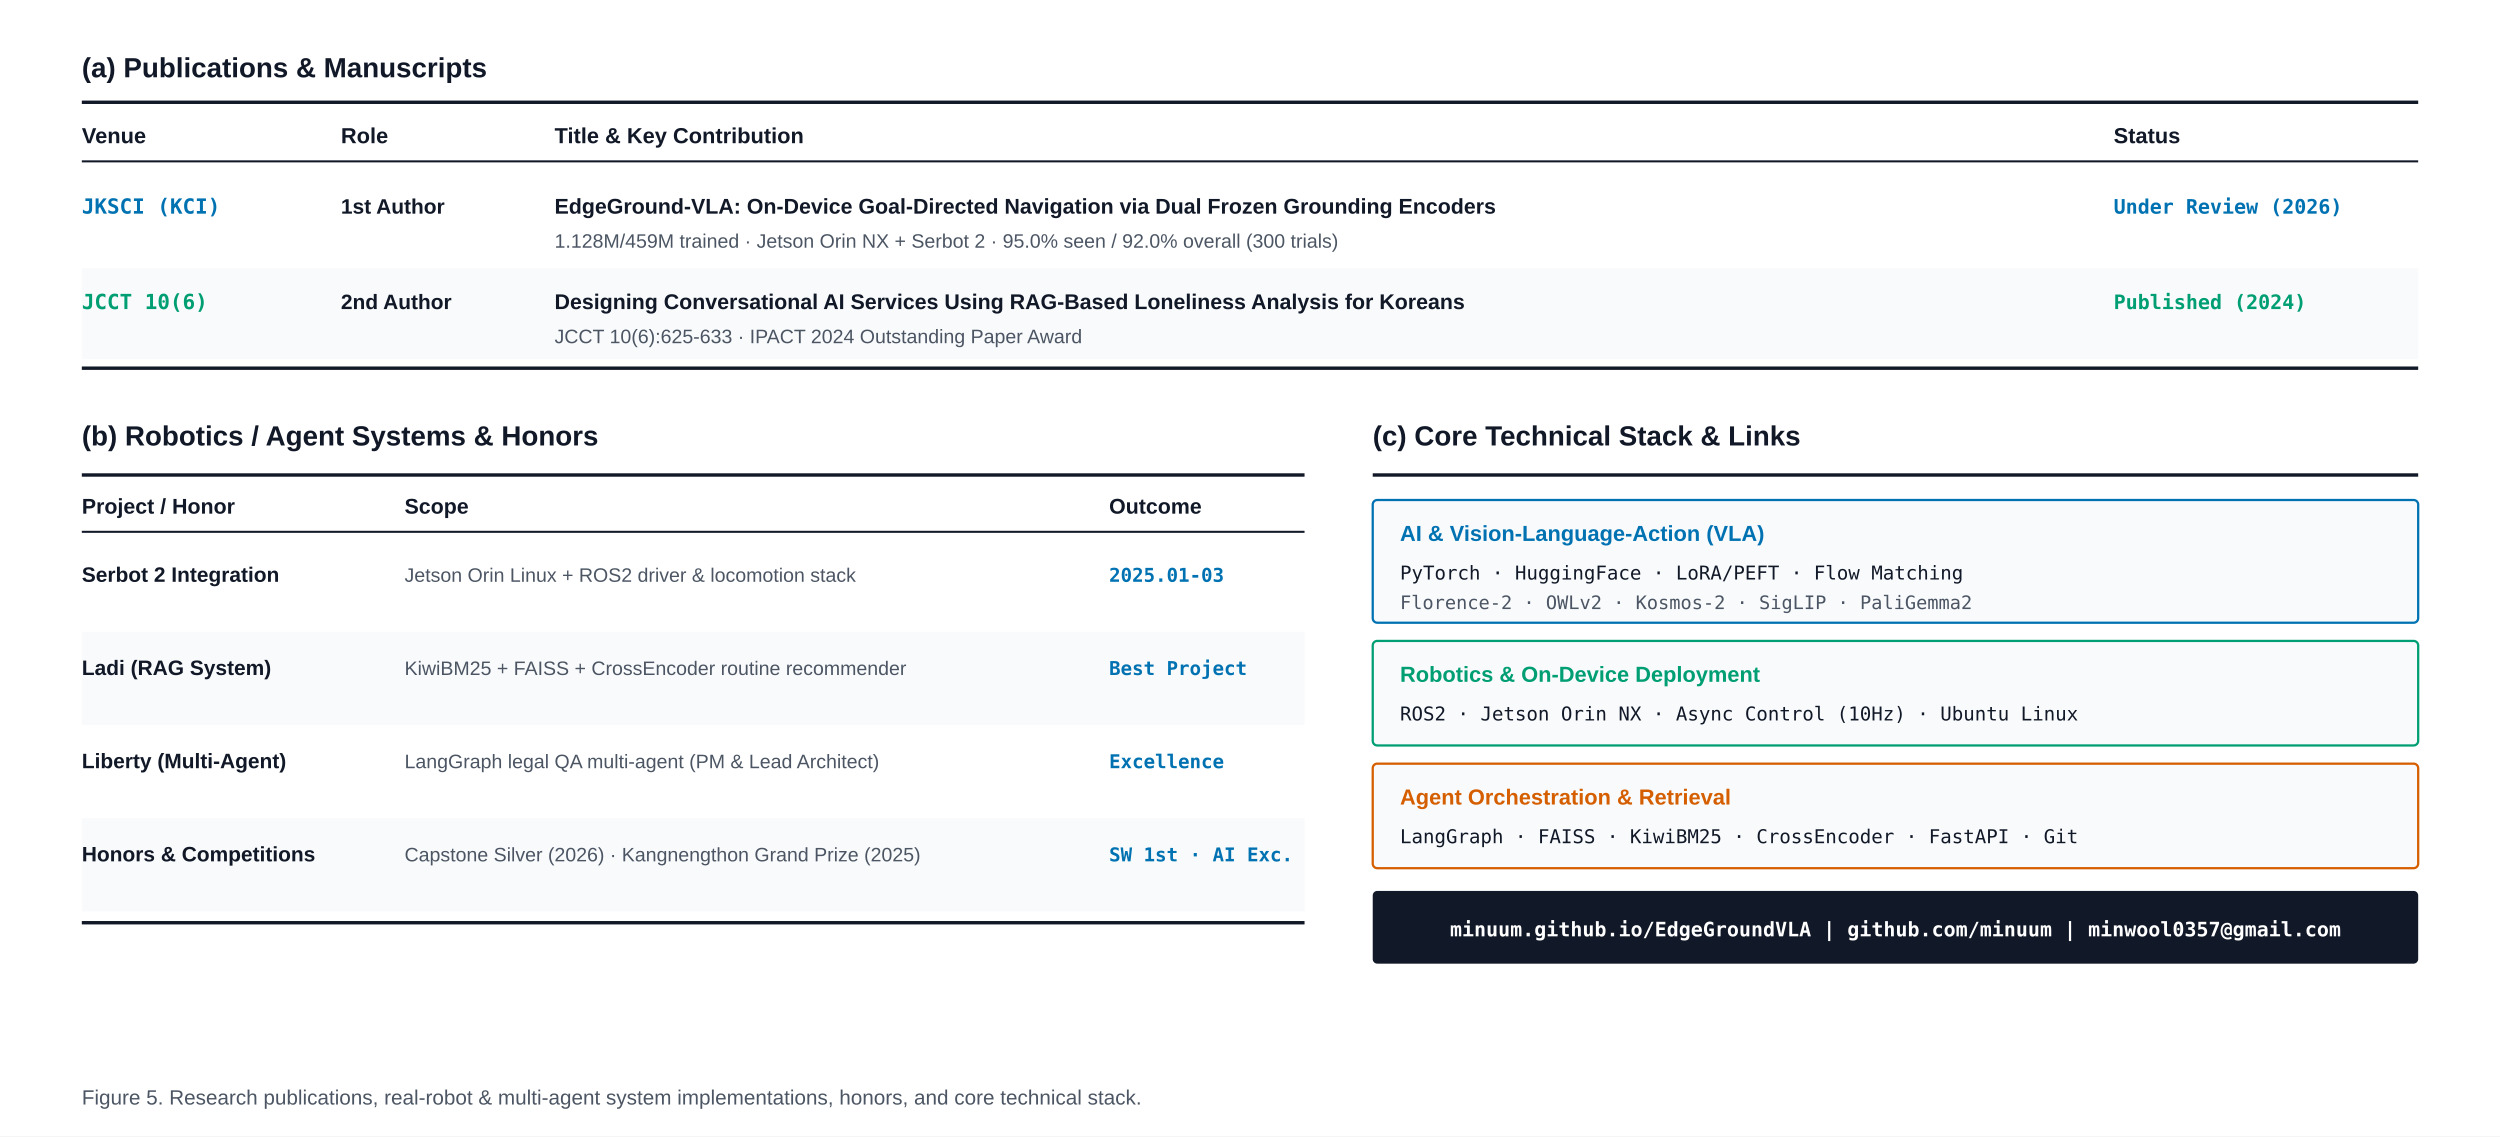
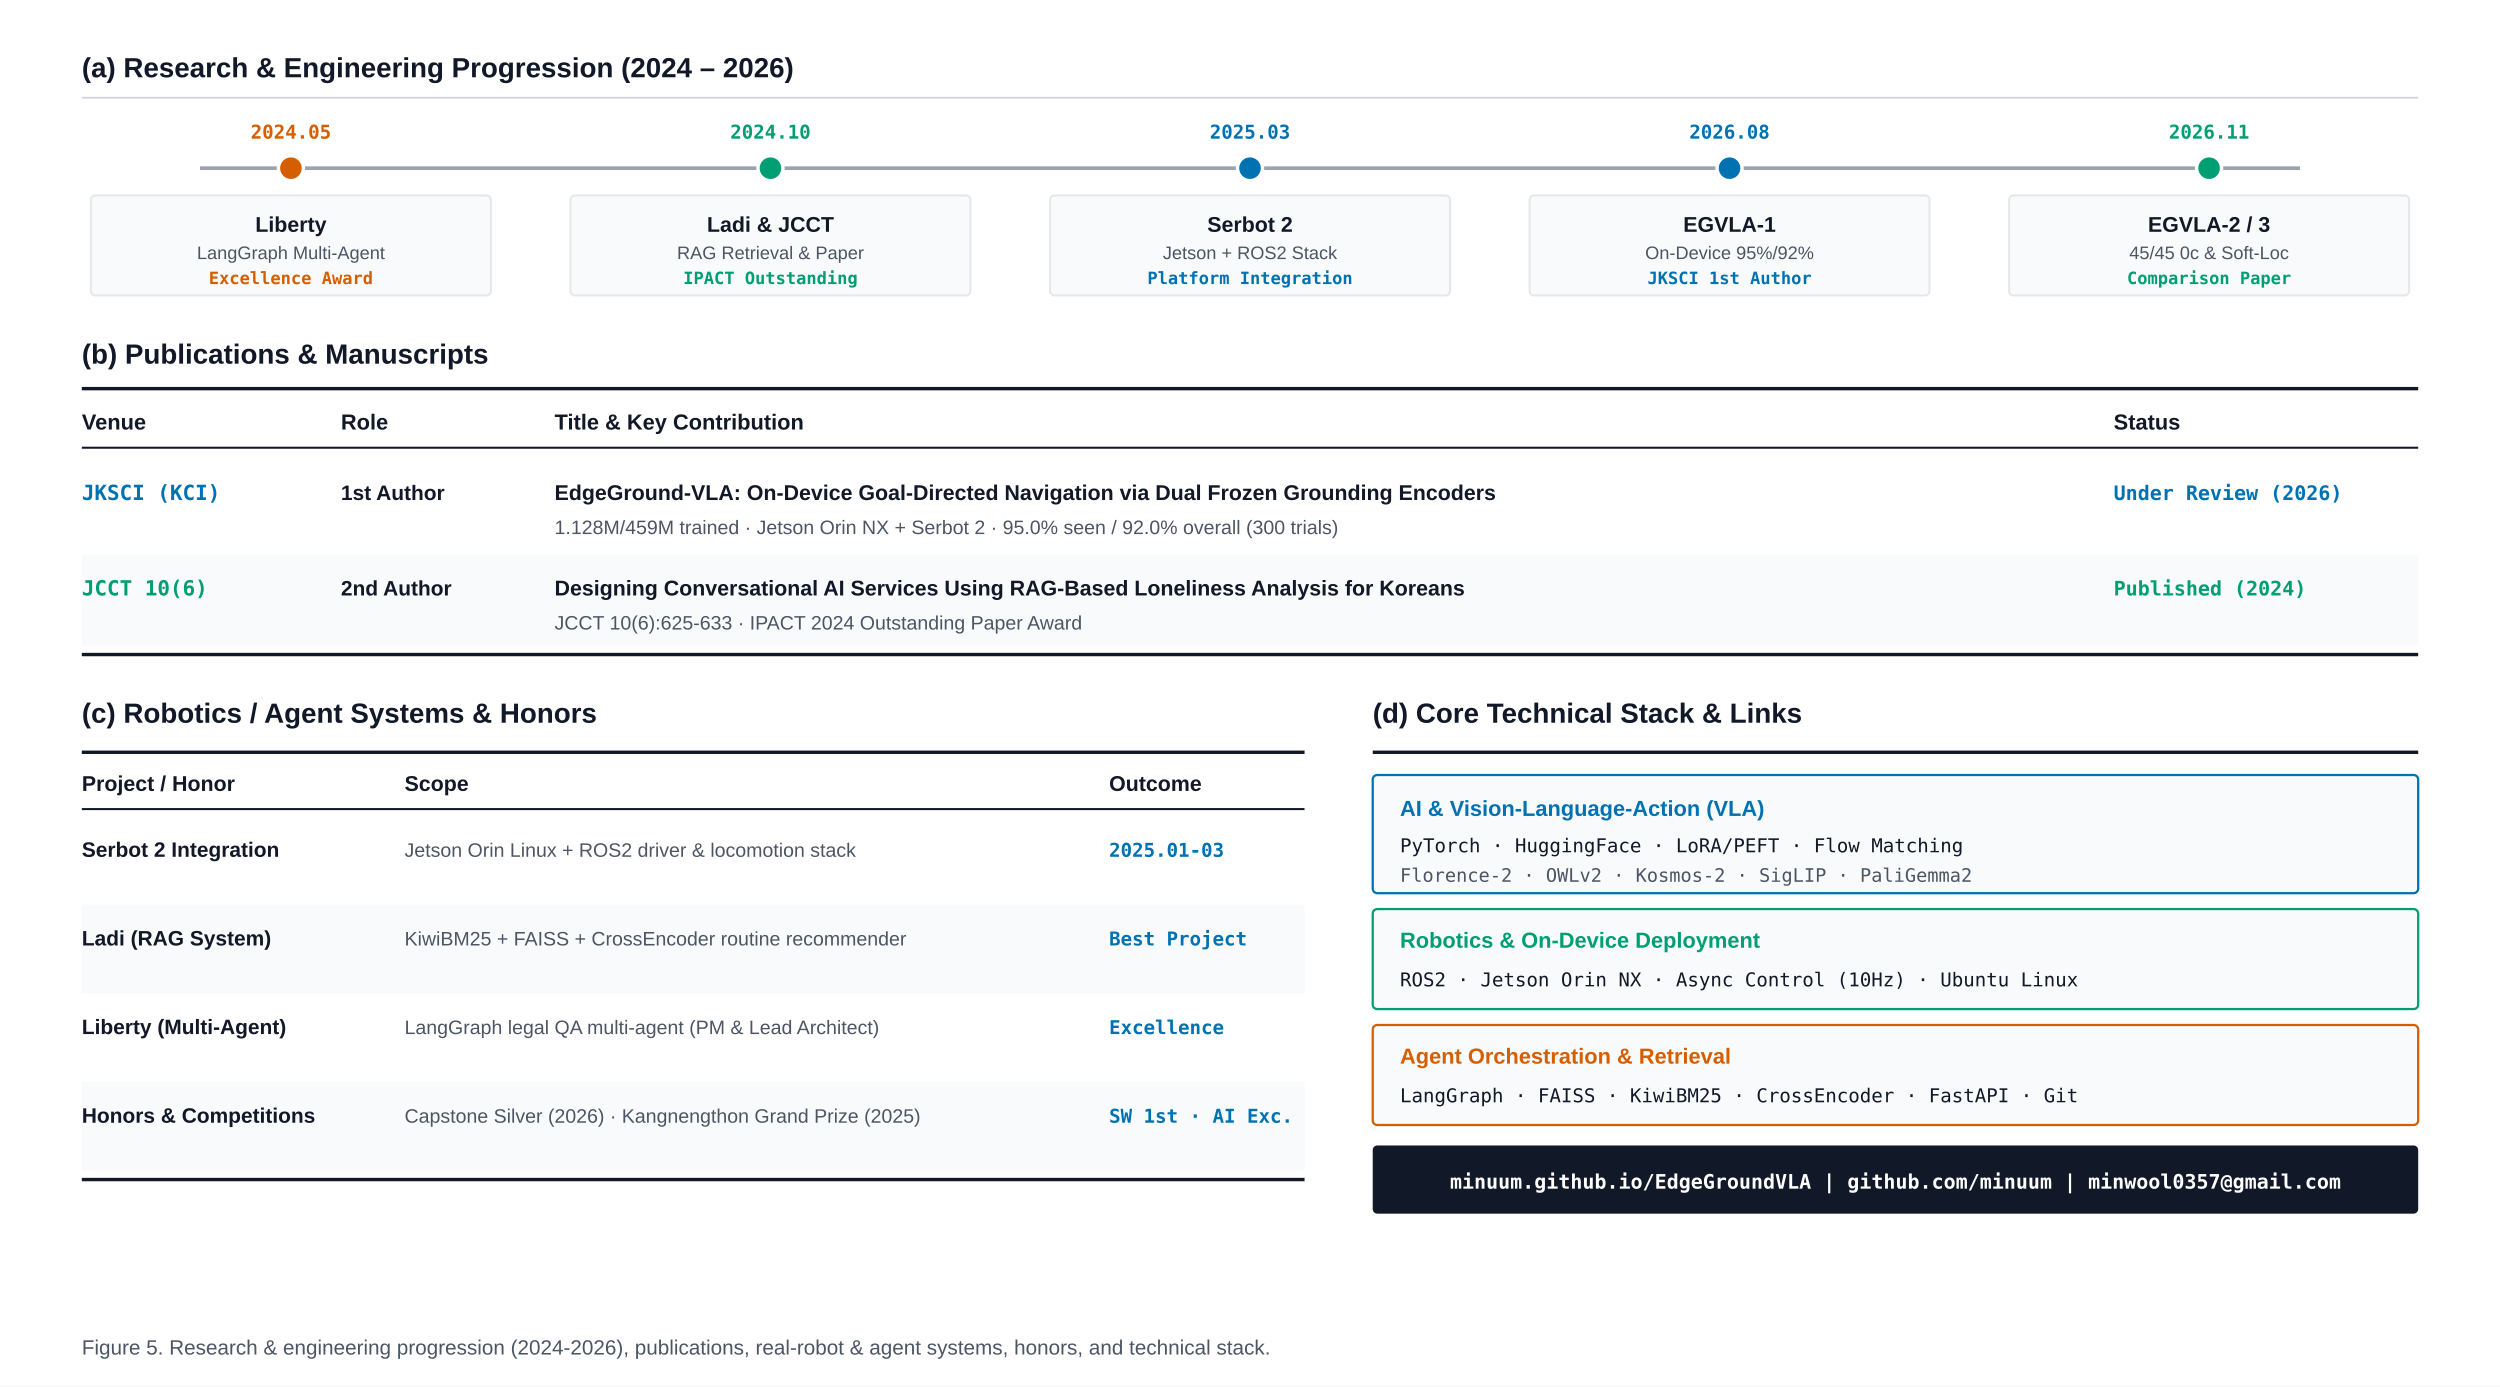
- <svg xmlns="http://www.w3.org/2000/svg" width="1100" height="500" viewBox="0 0 1100 500">
-   <rect x="0" y="0" width="1100" height="500" fill="#FFFFFF" />
-   <text x="36" y="34" font-family="Liberation Sans, DejaVu Sans, Helvetica, Arial, sans-serif" font-size="12.2" font-weight="700" fill="#111827">(a) Publications &amp; Manuscripts</text>
-   <line x1="36" y1="45" x2="1064" y2="45" stroke="#111827" stroke-width="1.5" />
-   <text x="36" y="63" font-family="Liberation Sans, DejaVu Sans, Helvetica, Arial, sans-serif" font-size="9.6" font-weight="700" fill="#111827">Venue</text>
-   <text x="150" y="63" font-family="Liberation Sans, DejaVu Sans, Helvetica, Arial, sans-serif" font-size="9.6" font-weight="700" fill="#111827">Role</text>
-   <text x="244" y="63" font-family="Liberation Sans, DejaVu Sans, Helvetica, Arial, sans-serif" font-size="9.6" font-weight="700" fill="#111827">Title &amp; Key Contribution</text>
-   <text x="930" y="63" font-family="Liberation Sans, DejaVu Sans, Helvetica, Arial, sans-serif" font-size="9.6" font-weight="700" fill="#111827">Status</text>
-   <line x1="36" y1="71" x2="1064" y2="71" stroke="#111827" stroke-width="0.9" />
-   <text x="36" y="94" font-family="DejaVu Sans Mono, Liberation Mono, monospace" font-size="9.2" font-weight="700" fill="#0072B2">JKSCI (KCI)</text>
-   <text x="150" y="94" font-family="Liberation Sans, DejaVu Sans, Helvetica, Arial, sans-serif" font-size="9.2" font-weight="700" fill="#111827">1st Author</text>
-   <text x="244" y="94" font-family="Liberation Sans, DejaVu Sans, Helvetica, Arial, sans-serif" font-size="9.4" font-weight="700" fill="#111827">EdgeGround-VLA: On-Device Goal-Directed Navigation via Dual Frozen Grounding Encoders</text>
-   <text x="244" y="109" font-family="Liberation Sans, DejaVu Sans, Helvetica, Arial, sans-serif" font-size="8.6" fill="#4B5563">1.128M/459M trained · Jetson Orin NX + Serbot 2 · 95.0% seen / 92.0% overall (300 trials)</text>
-   <text x="930" y="94" font-family="DejaVu Sans Mono, Liberation Mono, monospace" font-size="8.8" font-weight="700" fill="#0072B2">Under Review (2026)</text>
-   <rect x="36" y="118" width="1028" height="40" fill="#F9FAFB" />
-   <text x="36" y="136" font-family="DejaVu Sans Mono, Liberation Mono, monospace" font-size="9.2" font-weight="700" fill="#009E73">JCCT 10(6)</text>
-   <text x="150" y="136" font-family="Liberation Sans, DejaVu Sans, Helvetica, Arial, sans-serif" font-size="9.2" font-weight="700" fill="#111827">2nd Author</text>
-   <text x="244" y="136" font-family="Liberation Sans, DejaVu Sans, Helvetica, Arial, sans-serif" font-size="9.4" font-weight="700" fill="#111827">Designing Conversational AI Services Using RAG-Based Loneliness Analysis for Koreans</text>
-   <text x="244" y="151" font-family="Liberation Sans, DejaVu Sans, Helvetica, Arial, sans-serif" font-size="8.6" fill="#4B5563">JCCT 10(6):625-633 · IPACT 2024 Outstanding Paper Award</text>
-   <text x="930" y="136" font-family="DejaVu Sans Mono, Liberation Mono, monospace" font-size="8.8" font-weight="700" fill="#009E73">Published (2024)</text>
-   <line x1="36" y1="162" x2="1064" y2="162" stroke="#111827" stroke-width="1.5" />
-   <text x="36" y="196" font-family="Liberation Sans, DejaVu Sans, Helvetica, Arial, sans-serif" font-size="12.2" font-weight="700" fill="#111827">(b) Robotics / Agent Systems &amp; Honors</text>
-   <line x1="36" y1="209" x2="574" y2="209" stroke="#111827" stroke-width="1.5" />
-   <text x="36" y="226" font-family="Liberation Sans, DejaVu Sans, Helvetica, Arial, sans-serif" font-size="9.4" font-weight="700" fill="#111827">Project / Honor</text>
-   <text x="178" y="226" font-family="Liberation Sans, DejaVu Sans, Helvetica, Arial, sans-serif" font-size="9.4" font-weight="700" fill="#111827">Scope</text>
-   <text x="488" y="226" font-family="Liberation Sans, DejaVu Sans, Helvetica, Arial, sans-serif" font-size="9.4" font-weight="700" fill="#111827">Outcome</text>
-   <line x1="36" y1="234" x2="574" y2="234" stroke="#111827" stroke-width="0.9" />
-   <text x="36" y="256" font-family="Liberation Sans, DejaVu Sans, Helvetica, Arial, sans-serif" font-size="9.2" font-weight="700" fill="#111827">Serbot 2 Integration</text>
-   <text x="178" y="256" font-family="Liberation Sans, DejaVu Sans, Helvetica, Arial, sans-serif" font-size="8.6" fill="#4B5563">Jetson Orin Linux + ROS2 driver &amp; locomotion stack</text>
-   <text x="488" y="256" font-family="DejaVu Sans Mono, Liberation Mono, monospace" font-size="8.4" font-weight="700" fill="#0072B2">2025.01-03</text>
-   <rect x="36" y="278" width="538" height="41" fill="#F9FAFB" />
-   <text x="36" y="297" font-family="Liberation Sans, DejaVu Sans, Helvetica, Arial, sans-serif" font-size="9.2" font-weight="700" fill="#111827">Ladi (RAG System)</text>
-   <text x="178" y="297" font-family="Liberation Sans, DejaVu Sans, Helvetica, Arial, sans-serif" font-size="8.6" fill="#4B5563">KiwiBM25 + FAISS + CrossEncoder routine recommender</text>
-   <text x="488" y="297" font-family="DejaVu Sans Mono, Liberation Mono, monospace" font-size="8.4" font-weight="700" fill="#0072B2">Best Project</text>
-   <text x="36" y="338" font-family="Liberation Sans, DejaVu Sans, Helvetica, Arial, sans-serif" font-size="9.2" font-weight="700" fill="#111827">Liberty (Multi-Agent)</text>
-   <text x="178" y="338" font-family="Liberation Sans, DejaVu Sans, Helvetica, Arial, sans-serif" font-size="8.6" fill="#4B5563">LangGraph legal QA multi-agent (PM &amp; Lead Architect)</text>
-   <text x="488" y="338" font-family="DejaVu Sans Mono, Liberation Mono, monospace" font-size="8.4" font-weight="700" fill="#0072B2">Excellence</text>
-   <rect x="36" y="360" width="538" height="41" fill="#F9FAFB" />
-   <text x="36" y="379" font-family="Liberation Sans, DejaVu Sans, Helvetica, Arial, sans-serif" font-size="9.2" font-weight="700" fill="#111827">Honors &amp; Competitions</text>
-   <text x="178" y="379" font-family="Liberation Sans, DejaVu Sans, Helvetica, Arial, sans-serif" font-size="8.6" fill="#4B5563">Capstone Silver (2026) · Kangnengthon Grand Prize (2025)</text>
-   <text x="488" y="379" font-family="DejaVu Sans Mono, Liberation Mono, monospace" font-size="8.4" font-weight="700" fill="#0072B2">SW 1st · AI Exc.</text>
-   <line x1="36" y1="406" x2="574" y2="406" stroke="#111827" stroke-width="1.5" />
-   <text x="604" y="196" font-family="Liberation Sans, DejaVu Sans, Helvetica, Arial, sans-serif" font-size="12.2" font-weight="700" fill="#111827">(c) Core Technical Stack &amp; Links</text>
-   <line x1="604" y1="209" x2="1064" y2="209" stroke="#111827" stroke-width="1.5" />
-   <rect x="604" y="220" width="460" height="54" rx="2" fill="#F8FAFC" stroke="#0072B2" stroke-width="1.0" />
-   <text x="616" y="238" font-family="Liberation Sans, DejaVu Sans, Helvetica, Arial, sans-serif" font-size="9.6" font-weight="700" fill="#0072B2">AI &amp; Vision-Language-Action (VLA)</text>
-   <text x="616" y="255" font-family="DejaVu Sans Mono, Liberation Mono, monospace" font-size="8.4" fill="#111827">PyTorch · HuggingFace · LoRA/PEFT · Flow Matching</text>
-   <text x="616" y="268" font-family="DejaVu Sans Mono, Liberation Mono, monospace" font-size="8.2" fill="#4B5563">Florence-2 · OWLv2 · Kosmos-2 · SigLIP · PaliGemma2</text>
-   <rect x="604" y="282" width="460" height="46" rx="2" fill="#F8FAFC" stroke="#009E73" stroke-width="1.0" />
-   <text x="616" y="300" font-family="Liberation Sans, DejaVu Sans, Helvetica, Arial, sans-serif" font-size="9.6" font-weight="700" fill="#009E73">Robotics &amp; On-Device Deployment</text>
-   <text x="616" y="317" font-family="DejaVu Sans Mono, Liberation Mono, monospace" font-size="8.4" fill="#111827">ROS2 · Jetson Orin NX · Async Control (10Hz) · Ubuntu Linux</text>
-   <rect x="604" y="336" width="460" height="46" rx="2" fill="#F8FAFC" stroke="#D55E00" stroke-width="1.0" />
-   <text x="616" y="354" font-family="Liberation Sans, DejaVu Sans, Helvetica, Arial, sans-serif" font-size="9.6" font-weight="700" fill="#D55E00">Agent Orchestration &amp; Retrieval</text>
-   <text x="616" y="371" font-family="DejaVu Sans Mono, Liberation Mono, monospace" font-size="8.4" fill="#111827">LangGraph · FAISS · KiwiBM25 · CrossEncoder · FastAPI · Git</text>
-   <rect x="604" y="392" width="460" height="32" rx="2" fill="#111827" />
-   <text x="834" y="412" text-anchor="middle" font-family="DejaVu Sans Mono, Liberation Mono, monospace" font-size="8.8" font-weight="700" fill="#FFFFFF">minuum.github.io/EdgeGroundVLA  |  github.com/minuum  |  minwool0357@gmail.com</text>
-   <text x="36" y="486" font-family="Liberation Sans, DejaVu Sans, Helvetica, Arial, sans-serif" font-size="9.1" fill="#4B5563">Figure 5. Research publications, real-robot &amp; multi-agent system implementations, honors, and core technical stack.</text>
+ <svg xmlns="http://www.w3.org/2000/svg" width="1100" height="610" viewBox="0 0 1100 610">
+   <rect x="0" y="0" width="1100" height="610" fill="#FFFFFF" />
+   <text x="36" y="34" font-family="Liberation Sans, DejaVu Sans, Helvetica, Arial, sans-serif" font-size="12.2" font-weight="700" fill="#111827">(a) Research &amp; Engineering Progression (2024 – 2026)</text>
+   <line x1="36" y1="43" x2="1064" y2="43" stroke="#D1D5DB" stroke-width="0.8" />
+   <line x1="88" y1="74" x2="1012" y2="74" stroke="#9CA3AF" stroke-width="1.6" />
+   <circle cx="128" cy="74" r="5.5" fill="#D55E00" stroke="#FFFFFF" stroke-width="1.5" />
+   <text x="128" y="61" text-anchor="middle" font-family="DejaVu Sans Mono, Liberation Mono, monospace" font-size="8.4" font-weight="700" fill="#D55E00">2024.05</text>
+   <rect x="40" y="86" width="176" height="44" rx="2" fill="#F9FAFB" stroke="#E5E7EB" stroke-width="0.9" />
+   <text x="128" y="102" text-anchor="middle" font-family="Liberation Sans, DejaVu Sans, Helvetica, Arial, sans-serif" font-size="9.4" font-weight="700" fill="#111827">Liberty</text>
+   <text x="128" y="114" text-anchor="middle" font-family="Liberation Sans, DejaVu Sans, Helvetica, Arial, sans-serif" font-size="8.0" fill="#4B5563">LangGraph Multi-Agent</text>
+   <text x="128" y="125" text-anchor="middle" font-family="DejaVu Sans Mono, Liberation Mono, monospace" font-size="7.5" font-weight="700" fill="#D55E00">Excellence Award</text>
+   <circle cx="339" cy="74" r="5.5" fill="#009E73" stroke="#FFFFFF" stroke-width="1.5" />
+   <text x="339" y="61" text-anchor="middle" font-family="DejaVu Sans Mono, Liberation Mono, monospace" font-size="8.4" font-weight="700" fill="#009E73">2024.10</text>
+   <rect x="251" y="86" width="176" height="44" rx="2" fill="#F9FAFB" stroke="#E5E7EB" stroke-width="0.9" />
+   <text x="339" y="102" text-anchor="middle" font-family="Liberation Sans, DejaVu Sans, Helvetica, Arial, sans-serif" font-size="9.4" font-weight="700" fill="#111827">Ladi &amp; JCCT</text>
+   <text x="339" y="114" text-anchor="middle" font-family="Liberation Sans, DejaVu Sans, Helvetica, Arial, sans-serif" font-size="8.0" fill="#4B5563">RAG Retrieval &amp; Paper</text>
+   <text x="339" y="125" text-anchor="middle" font-family="DejaVu Sans Mono, Liberation Mono, monospace" font-size="7.5" font-weight="700" fill="#009E73">IPACT Outstanding</text>
+   <circle cx="550" cy="74" r="5.5" fill="#0072B2" stroke="#FFFFFF" stroke-width="1.5" />
+   <text x="550" y="61" text-anchor="middle" font-family="DejaVu Sans Mono, Liberation Mono, monospace" font-size="8.4" font-weight="700" fill="#0072B2">2025.03</text>
+   <rect x="462" y="86" width="176" height="44" rx="2" fill="#F9FAFB" stroke="#E5E7EB" stroke-width="0.9" />
+   <text x="550" y="102" text-anchor="middle" font-family="Liberation Sans, DejaVu Sans, Helvetica, Arial, sans-serif" font-size="9.4" font-weight="700" fill="#111827">Serbot 2</text>
+   <text x="550" y="114" text-anchor="middle" font-family="Liberation Sans, DejaVu Sans, Helvetica, Arial, sans-serif" font-size="8.0" fill="#4B5563">Jetson + ROS2 Stack</text>
+   <text x="550" y="125" text-anchor="middle" font-family="DejaVu Sans Mono, Liberation Mono, monospace" font-size="7.5" font-weight="700" fill="#0072B2">Platform Integration</text>
+   <circle cx="761" cy="74" r="5.5" fill="#0072B2" stroke="#FFFFFF" stroke-width="1.5" />
+   <text x="761" y="61" text-anchor="middle" font-family="DejaVu Sans Mono, Liberation Mono, monospace" font-size="8.4" font-weight="700" fill="#0072B2">2026.08</text>
+   <rect x="673" y="86" width="176" height="44" rx="2" fill="#F9FAFB" stroke="#E5E7EB" stroke-width="0.9" />
+   <text x="761" y="102" text-anchor="middle" font-family="Liberation Sans, DejaVu Sans, Helvetica, Arial, sans-serif" font-size="9.4" font-weight="700" fill="#111827">EGVLA-1</text>
+   <text x="761" y="114" text-anchor="middle" font-family="Liberation Sans, DejaVu Sans, Helvetica, Arial, sans-serif" font-size="8.0" fill="#4B5563">On-Device 95%/92%</text>
+   <text x="761" y="125" text-anchor="middle" font-family="DejaVu Sans Mono, Liberation Mono, monospace" font-size="7.5" font-weight="700" fill="#0072B2">JKSCI 1st Author</text>
+   <circle cx="972" cy="74" r="5.5" fill="#009E73" stroke="#FFFFFF" stroke-width="1.5" />
+   <text x="972" y="61" text-anchor="middle" font-family="DejaVu Sans Mono, Liberation Mono, monospace" font-size="8.4" font-weight="700" fill="#009E73">2026.11</text>
+   <rect x="884" y="86" width="176" height="44" rx="2" fill="#F9FAFB" stroke="#E5E7EB" stroke-width="0.9" />
+   <text x="972" y="102" text-anchor="middle" font-family="Liberation Sans, DejaVu Sans, Helvetica, Arial, sans-serif" font-size="9.4" font-weight="700" fill="#111827">EGVLA-2 / 3</text>
+   <text x="972" y="114" text-anchor="middle" font-family="Liberation Sans, DejaVu Sans, Helvetica, Arial, sans-serif" font-size="8.0" fill="#4B5563">45/45 0c &amp; Soft-Loc</text>
+   <text x="972" y="125" text-anchor="middle" font-family="DejaVu Sans Mono, Liberation Mono, monospace" font-size="7.5" font-weight="700" fill="#009E73">Comparison Paper</text>
+   <text x="36" y="160" font-family="Liberation Sans, DejaVu Sans, Helvetica, Arial, sans-serif" font-size="12.2" font-weight="700" fill="#111827">(b) Publications &amp; Manuscripts</text>
+   <line x1="36" y1="171" x2="1064" y2="171" stroke="#111827" stroke-width="1.5" />
+   <text x="36" y="189" font-family="Liberation Sans, DejaVu Sans, Helvetica, Arial, sans-serif" font-size="9.6" font-weight="700" fill="#111827">Venue</text>
+   <text x="150" y="189" font-family="Liberation Sans, DejaVu Sans, Helvetica, Arial, sans-serif" font-size="9.6" font-weight="700" fill="#111827">Role</text>
+   <text x="244" y="189" font-family="Liberation Sans, DejaVu Sans, Helvetica, Arial, sans-serif" font-size="9.6" font-weight="700" fill="#111827">Title &amp; Key Contribution</text>
+   <text x="930" y="189" font-family="Liberation Sans, DejaVu Sans, Helvetica, Arial, sans-serif" font-size="9.6" font-weight="700" fill="#111827">Status</text>
+   <line x1="36" y1="197" x2="1064" y2="197" stroke="#111827" stroke-width="0.9" />
+   <text x="36" y="220" font-family="DejaVu Sans Mono, Liberation Mono, monospace" font-size="9.2" font-weight="700" fill="#0072B2">JKSCI (KCI)</text>
+   <text x="150" y="220" font-family="Liberation Sans, DejaVu Sans, Helvetica, Arial, sans-serif" font-size="9.2" font-weight="700" fill="#111827">1st Author</text>
+   <text x="244" y="220" font-family="Liberation Sans, DejaVu Sans, Helvetica, Arial, sans-serif" font-size="9.4" font-weight="700" fill="#111827">EdgeGround-VLA: On-Device Goal-Directed Navigation via Dual Frozen Grounding Encoders</text>
+   <text x="244" y="235" font-family="Liberation Sans, DejaVu Sans, Helvetica, Arial, sans-serif" font-size="8.6" fill="#4B5563">1.128M/459M trained · Jetson Orin NX + Serbot 2 · 95.0% seen / 92.0% overall (300 trials)</text>
+   <text x="930" y="220" font-family="DejaVu Sans Mono, Liberation Mono, monospace" font-size="8.8" font-weight="700" fill="#0072B2">Under Review (2026)</text>
+   <rect x="36" y="244" width="1028" height="40" fill="#F9FAFB" />
+   <text x="36" y="262" font-family="DejaVu Sans Mono, Liberation Mono, monospace" font-size="9.2" font-weight="700" fill="#009E73">JCCT 10(6)</text>
+   <text x="150" y="262" font-family="Liberation Sans, DejaVu Sans, Helvetica, Arial, sans-serif" font-size="9.2" font-weight="700" fill="#111827">2nd Author</text>
+   <text x="244" y="262" font-family="Liberation Sans, DejaVu Sans, Helvetica, Arial, sans-serif" font-size="9.4" font-weight="700" fill="#111827">Designing Conversational AI Services Using RAG-Based Loneliness Analysis for Koreans</text>
+   <text x="244" y="277" font-family="Liberation Sans, DejaVu Sans, Helvetica, Arial, sans-serif" font-size="8.6" fill="#4B5563">JCCT 10(6):625-633 · IPACT 2024 Outstanding Paper Award</text>
+   <text x="930" y="262" font-family="DejaVu Sans Mono, Liberation Mono, monospace" font-size="8.8" font-weight="700" fill="#009E73">Published (2024)</text>
+   <line x1="36" y1="288" x2="1064" y2="288" stroke="#111827" stroke-width="1.5" />
+   <text x="36" y="318" font-family="Liberation Sans, DejaVu Sans, Helvetica, Arial, sans-serif" font-size="12.2" font-weight="700" fill="#111827">(c) Robotics / Agent Systems &amp; Honors</text>
+   <line x1="36" y1="331" x2="574" y2="331" stroke="#111827" stroke-width="1.5" />
+   <text x="36" y="348" font-family="Liberation Sans, DejaVu Sans, Helvetica, Arial, sans-serif" font-size="9.4" font-weight="700" fill="#111827">Project / Honor</text>
+   <text x="178" y="348" font-family="Liberation Sans, DejaVu Sans, Helvetica, Arial, sans-serif" font-size="9.4" font-weight="700" fill="#111827">Scope</text>
+   <text x="488" y="348" font-family="Liberation Sans, DejaVu Sans, Helvetica, Arial, sans-serif" font-size="9.4" font-weight="700" fill="#111827">Outcome</text>
+   <line x1="36" y1="356" x2="574" y2="356" stroke="#111827" stroke-width="0.9" />
+   <text x="36" y="377" font-family="Liberation Sans, DejaVu Sans, Helvetica, Arial, sans-serif" font-size="9.2" font-weight="700" fill="#111827">Serbot 2 Integration</text>
+   <text x="178" y="377" font-family="Liberation Sans, DejaVu Sans, Helvetica, Arial, sans-serif" font-size="8.6" fill="#4B5563">Jetson Orin Linux + ROS2 driver &amp; locomotion stack</text>
+   <text x="488" y="377" font-family="DejaVu Sans Mono, Liberation Mono, monospace" font-size="8.4" font-weight="700" fill="#0072B2">2025.01-03</text>
+   <rect x="36" y="398" width="538" height="39" fill="#F9FAFB" />
+   <text x="36" y="416" font-family="Liberation Sans, DejaVu Sans, Helvetica, Arial, sans-serif" font-size="9.2" font-weight="700" fill="#111827">Ladi (RAG System)</text>
+   <text x="178" y="416" font-family="Liberation Sans, DejaVu Sans, Helvetica, Arial, sans-serif" font-size="8.6" fill="#4B5563">KiwiBM25 + FAISS + CrossEncoder routine recommender</text>
+   <text x="488" y="416" font-family="DejaVu Sans Mono, Liberation Mono, monospace" font-size="8.4" font-weight="700" fill="#0072B2">Best Project</text>
+   <text x="36" y="455" font-family="Liberation Sans, DejaVu Sans, Helvetica, Arial, sans-serif" font-size="9.2" font-weight="700" fill="#111827">Liberty (Multi-Agent)</text>
+   <text x="178" y="455" font-family="Liberation Sans, DejaVu Sans, Helvetica, Arial, sans-serif" font-size="8.6" fill="#4B5563">LangGraph legal QA multi-agent (PM &amp; Lead Architect)</text>
+   <text x="488" y="455" font-family="DejaVu Sans Mono, Liberation Mono, monospace" font-size="8.4" font-weight="700" fill="#0072B2">Excellence</text>
+   <rect x="36" y="476" width="538" height="39" fill="#F9FAFB" />
+   <text x="36" y="494" font-family="Liberation Sans, DejaVu Sans, Helvetica, Arial, sans-serif" font-size="9.2" font-weight="700" fill="#111827">Honors &amp; Competitions</text>
+   <text x="178" y="494" font-family="Liberation Sans, DejaVu Sans, Helvetica, Arial, sans-serif" font-size="8.6" fill="#4B5563">Capstone Silver (2026) · Kangnengthon Grand Prize (2025)</text>
+   <text x="488" y="494" font-family="DejaVu Sans Mono, Liberation Mono, monospace" font-size="8.4" font-weight="700" fill="#0072B2">SW 1st · AI Exc.</text>
+   <line x1="36" y1="519" x2="574" y2="519" stroke="#111827" stroke-width="1.5" />
+   <text x="604" y="318" font-family="Liberation Sans, DejaVu Sans, Helvetica, Arial, sans-serif" font-size="12.2" font-weight="700" fill="#111827">(d) Core Technical Stack &amp; Links</text>
+   <line x1="604" y1="331" x2="1064" y2="331" stroke="#111827" stroke-width="1.5" />
+   <rect x="604" y="341" width="460" height="52" rx="2" fill="#F8FAFC" stroke="#0072B2" stroke-width="1.0" />
+   <text x="616" y="359" font-family="Liberation Sans, DejaVu Sans, Helvetica, Arial, sans-serif" font-size="9.6" font-weight="700" fill="#0072B2">AI &amp; Vision-Language-Action (VLA)</text>
+   <text x="616" y="375" font-family="DejaVu Sans Mono, Liberation Mono, monospace" font-size="8.4" fill="#111827">PyTorch · HuggingFace · LoRA/PEFT · Flow Matching</text>
+   <text x="616" y="388" font-family="DejaVu Sans Mono, Liberation Mono, monospace" font-size="8.2" fill="#4B5563">Florence-2 · OWLv2 · Kosmos-2 · SigLIP · PaliGemma2</text>
+   <rect x="604" y="400" width="460" height="44" rx="2" fill="#F8FAFC" stroke="#009E73" stroke-width="1.0" />
+   <text x="616" y="417" font-family="Liberation Sans, DejaVu Sans, Helvetica, Arial, sans-serif" font-size="9.6" font-weight="700" fill="#009E73">Robotics &amp; On-Device Deployment</text>
+   <text x="616" y="434" font-family="DejaVu Sans Mono, Liberation Mono, monospace" font-size="8.4" fill="#111827">ROS2 · Jetson Orin NX · Async Control (10Hz) · Ubuntu Linux</text>
+   <rect x="604" y="451" width="460" height="44" rx="2" fill="#F8FAFC" stroke="#D55E00" stroke-width="1.0" />
+   <text x="616" y="468" font-family="Liberation Sans, DejaVu Sans, Helvetica, Arial, sans-serif" font-size="9.6" font-weight="700" fill="#D55E00">Agent Orchestration &amp; Retrieval</text>
+   <text x="616" y="485" font-family="DejaVu Sans Mono, Liberation Mono, monospace" font-size="8.4" fill="#111827">LangGraph · FAISS · KiwiBM25 · CrossEncoder · FastAPI · Git</text>
+   <rect x="604" y="504" width="460" height="30" rx="2" fill="#111827" />
+   <text x="834" y="523" text-anchor="middle" font-family="DejaVu Sans Mono, Liberation Mono, monospace" font-size="8.8" font-weight="700" fill="#FFFFFF">minuum.github.io/EdgeGroundVLA  |  github.com/minuum  |  minwool0357@gmail.com</text>
+   <text x="36" y="596" font-family="Liberation Sans, DejaVu Sans, Helvetica, Arial, sans-serif" font-size="9.1" fill="#4B5563">Figure 5. Research &amp; engineering progression (2024-2026), publications, real-robot &amp; agent systems, honors, and technical stack.</text>
</svg>
